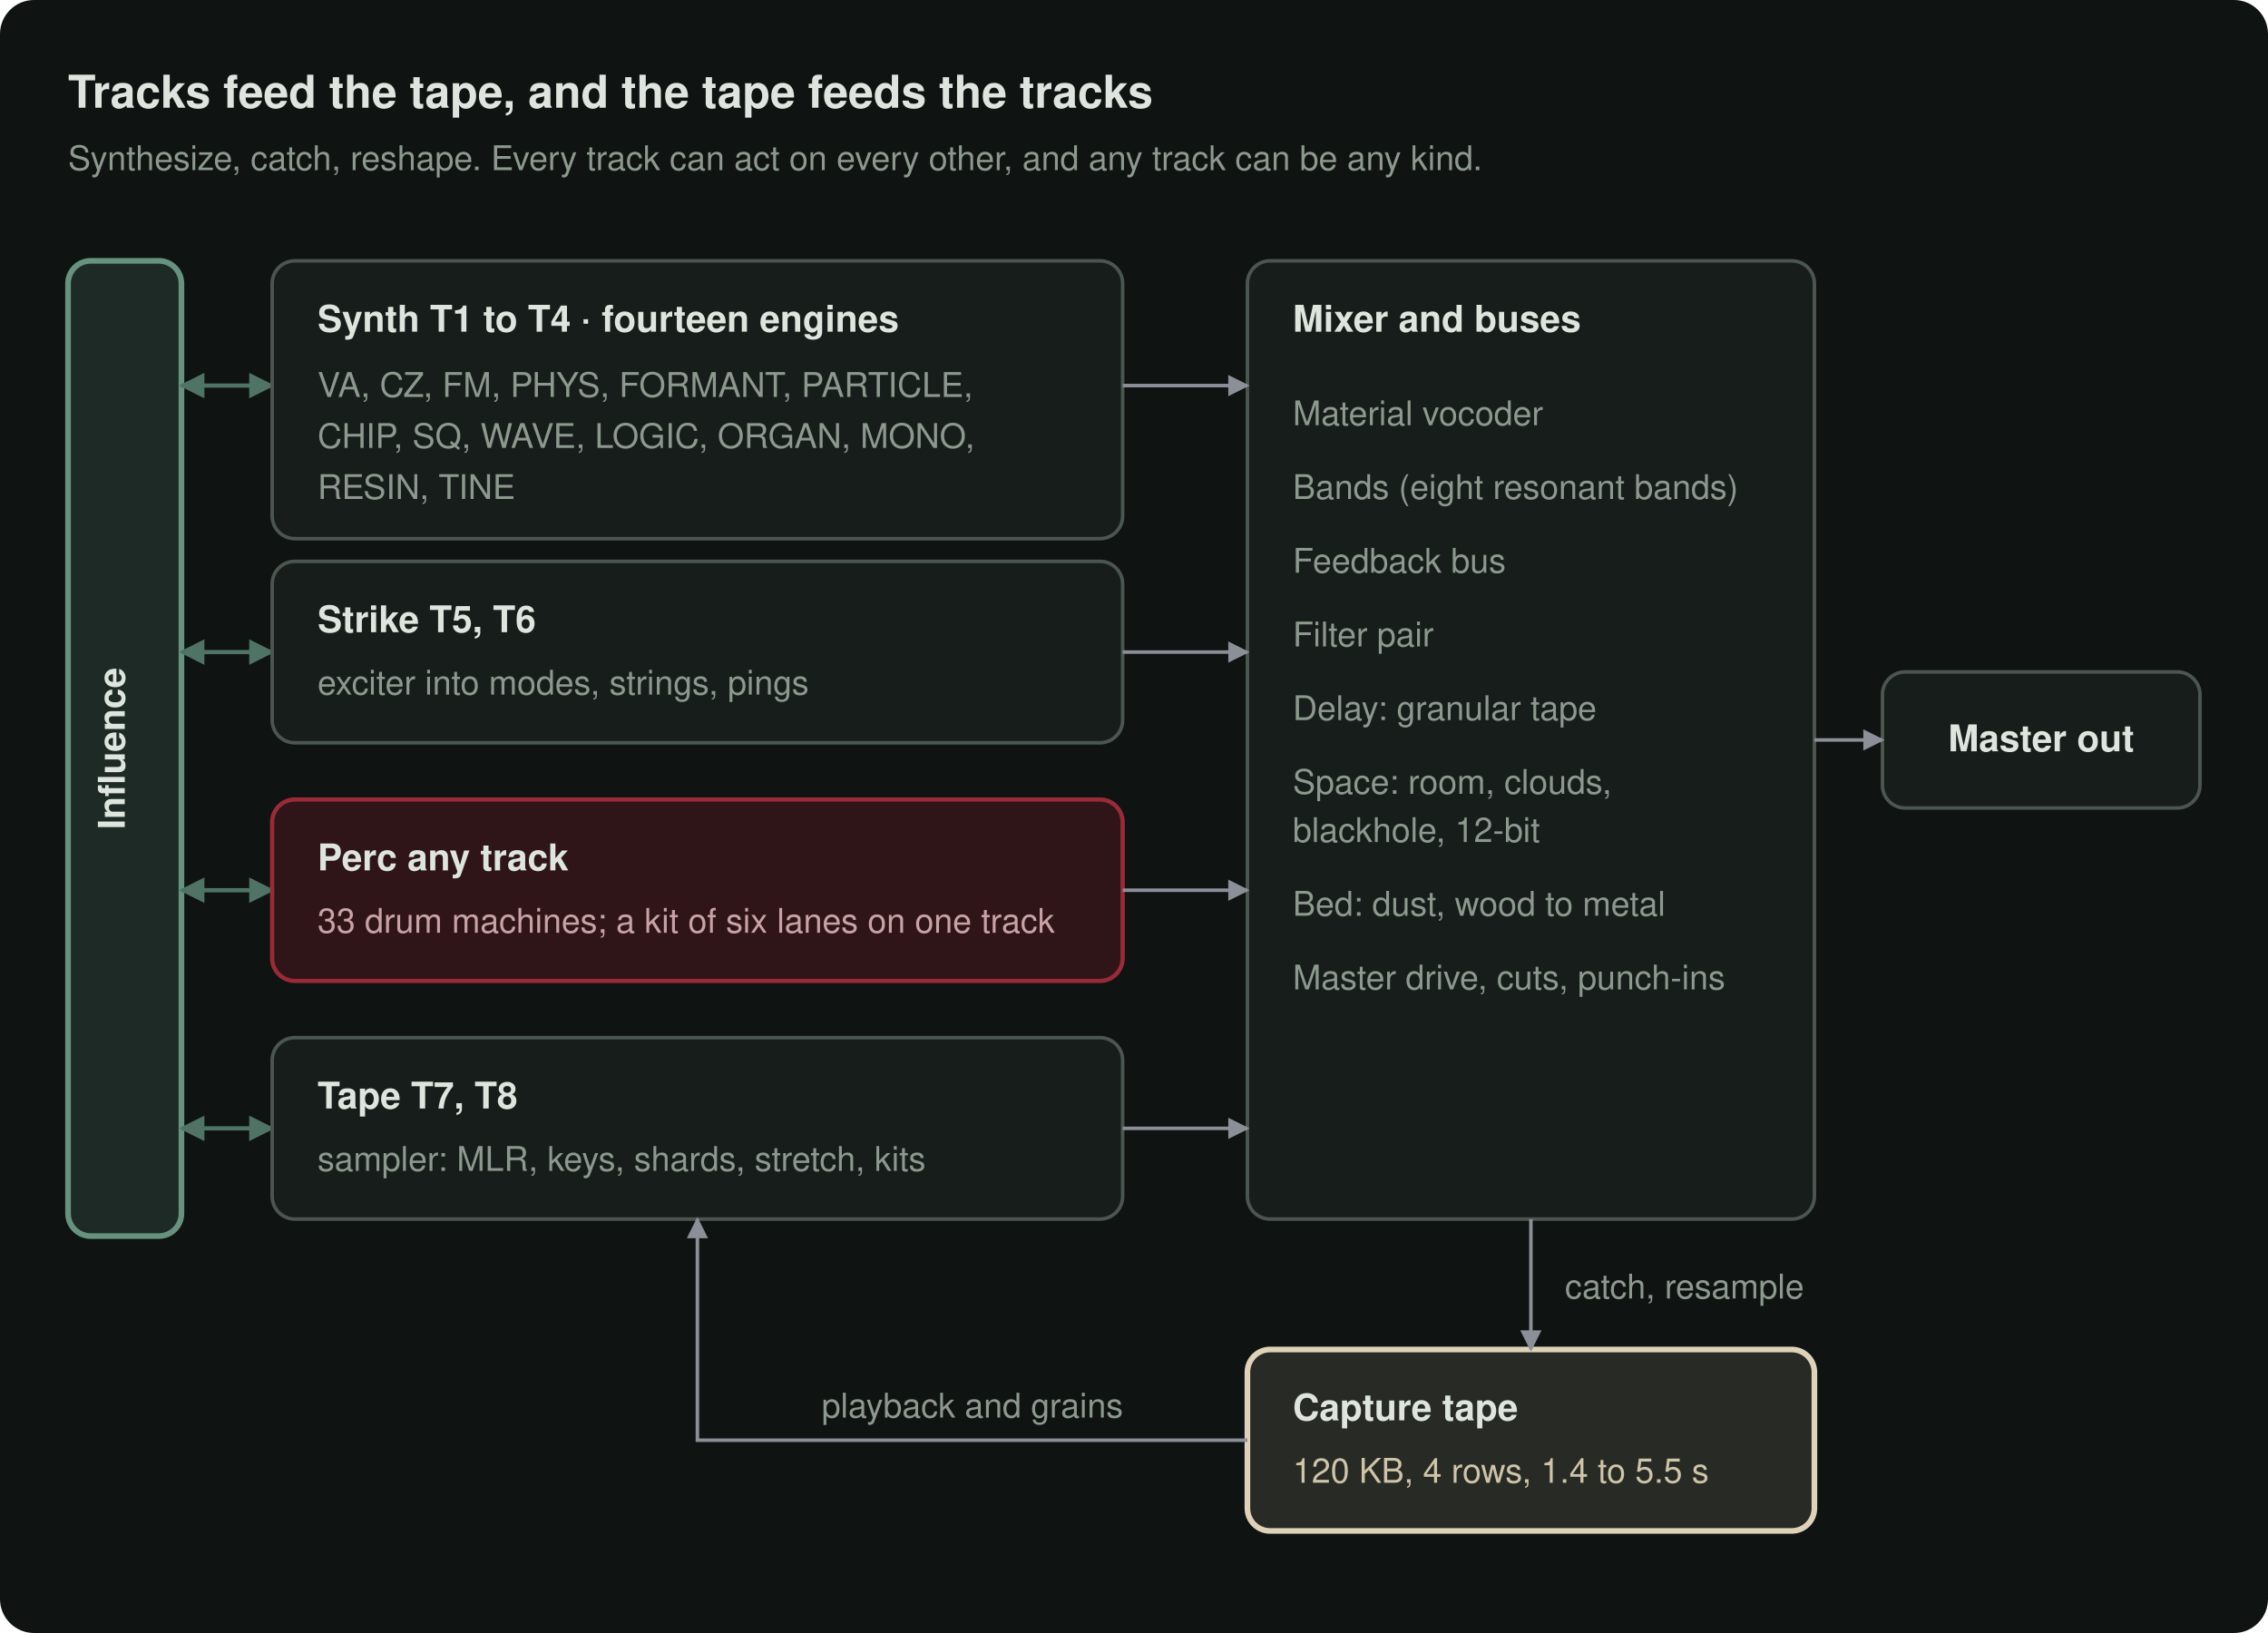
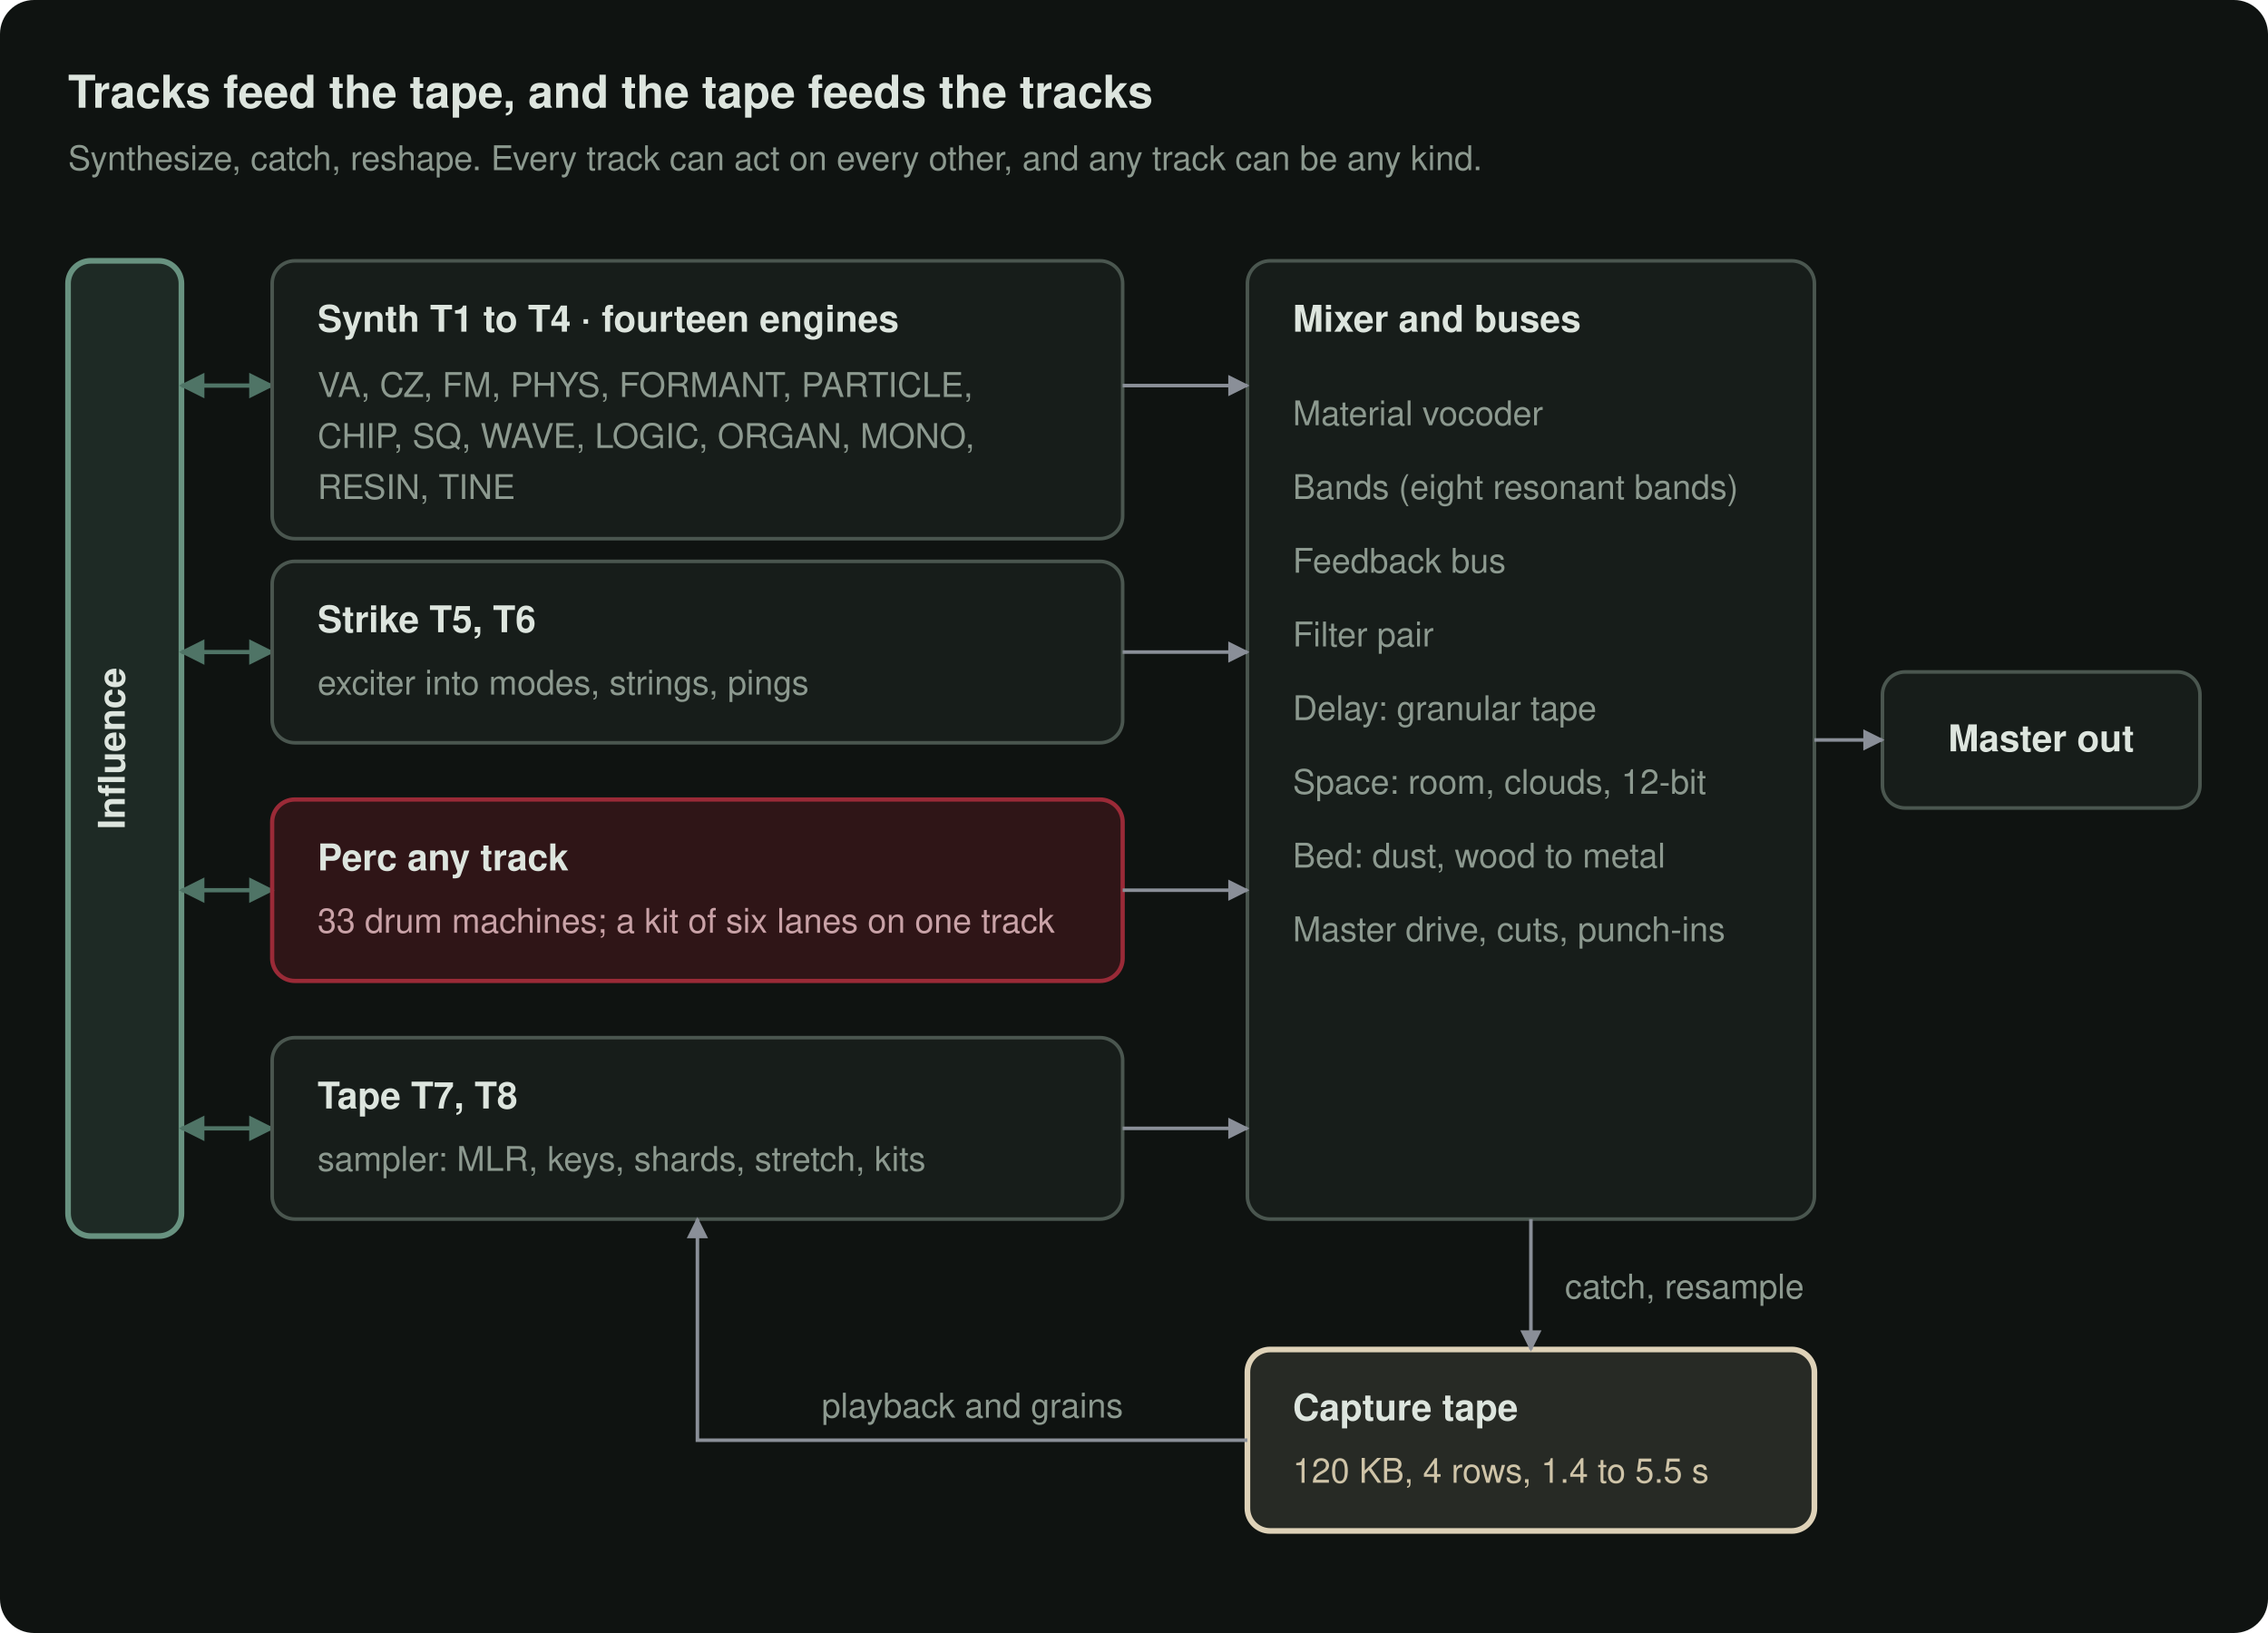
<svg xmlns="http://www.w3.org/2000/svg" viewBox="0 0 800 576" width="800" height="576" font-family="-apple-system, 'Segoe UI', Helvetica, Arial, sans-serif" font-size="13" role="img" aria-label="Tracks feed the tape, and the tape feeds the tracks">
  <defs>
    <marker id="sf-arrow" viewBox="0 0 10 10" refX="9" refY="5" markerWidth="6" markerHeight="6" orient="auto-start-reverse">
      <path d="M0 0L10 5L0 10z" fill="#8a8f98" />
    </marker>
    <marker id="sf-arrow-teal" viewBox="0 0 10 10" refX="9" refY="5" markerWidth="6" markerHeight="6" orient="auto-start-reverse">
      <path d="M0 0L10 5L0 10z" fill="#4f7466" />
    </marker>
  </defs>
  <rect x="0" y="0" width="800" height="576" rx="12" fill="#0f1311" />
  <text x="24" y="38" font-size="16" font-weight="600" fill="#dde5de">Tracks feed the tape, and the tape feeds the tracks</text>
  <text x="24" y="60" font-size="12" fill="#8c998f">Synthesize, catch, reshape. Every track can act on every other, and any track can be any kind.</text>
  <rect x="24" y="92" width="40" height="344" rx="8" fill="#689280" fill-opacity="0.18" stroke="#689280" stroke-width="2" />
  <text x="44" y="264" transform="rotate(-90 44 264)" text-anchor="middle" font-weight="600" fill="#dde5de">Influence</text>
  <g fill="none" stroke="#4f7466" stroke-width="1.5">
    <path d="M64 136H96" marker-end="url(#sf-arrow-teal)" marker-start="url(#sf-arrow-teal)" />
    <path d="M64 230H96" marker-end="url(#sf-arrow-teal)" marker-start="url(#sf-arrow-teal)" />
    <path d="M64 314H96" marker-end="url(#sf-arrow-teal)" marker-start="url(#sf-arrow-teal)" />
    <path d="M64 398H96" marker-end="url(#sf-arrow-teal)" marker-start="url(#sf-arrow-teal)" />
  </g>
  <g fill="#171d1a" stroke="#4a564f" stroke-width="1.25">
    <rect x="96" y="92" width="300" height="98" rx="8" />
    <rect x="96" y="198" width="300" height="64" rx="8" />
    <rect x="96" y="366" width="300" height="64" rx="8" />
  </g>
  <rect x="96" y="282" width="300" height="64" rx="8" fill="#831c29" fill-opacity="0.28" stroke="#9a2a37" stroke-width="1.5" />
  <text x="112" y="117" font-weight="600" fill="#dde5de">Synth  T1 to T4 · fourteen engines</text>
  <text x="112" y="140" font-size="12" fill="#8c998f">VA, CZ, FM, PHYS, FORMANT, PARTICLE,</text>
  <text x="112" y="158" font-size="12" fill="#8c998f">CHIP, SQ, WAVE, LOGIC, ORGAN, MONO,</text>
  <text x="112" y="176" font-size="12" fill="#8c998f">RESIN, TINE</text>
  <text x="112" y="223" font-weight="600" fill="#dde5de">Strike  T5, T6</text>
  <text x="112" y="245" font-size="12" fill="#8c998f">exciter into modes, strings, pings</text>
  <text x="112" y="307" font-weight="600" fill="#dde5de">Perc  any track</text>
  <text x="112" y="329" font-size="12" fill="#c9a2a7">33 drum machines; a kit of six lanes on one track</text>
  <text x="112" y="391" font-weight="600" fill="#dde5de">Tape  T7, T8</text>
  <text x="112" y="413" font-size="12" fill="#8c998f">sampler: MLR, keys, shards, stretch, kits</text>
  <rect x="440" y="92" width="200" height="338" rx="8" fill="#171d1a" stroke="#4a564f" stroke-width="1.25" />
  <text x="456" y="117" font-weight="600" fill="#dde5de">Mixer and buses</text>
  <text x="456" y="150" font-size="12" fill="#8c998f">Material vocoder</text>
  <text x="456" y="176" font-size="12" fill="#8c998f">Bands (eight resonant bands)</text>
  <text x="456" y="202" font-size="12" fill="#8c998f">Feedback bus</text>
  <text x="456" y="228" font-size="12" fill="#8c998f">Filter pair</text>
  <text x="456" y="254" font-size="12" fill="#8c998f">Delay: granular tape</text>
-   <text x="456" y="280" font-size="12" fill="#8c998f">Space: room, clouds,</text>
-   <text x="456" y="297" font-size="12" fill="#8c998f">blackhole, 12-bit</text>
-   <text x="456" y="323" font-size="12" fill="#8c998f">Bed: dust, wood to metal</text>
-   <text x="456" y="349" font-size="12" fill="#8c998f">Master drive, cuts, punch-ins</text>
+   <text x="456" y="280" font-size="12" fill="#8c998f">Space: room, clouds, 12-bit</text>
+   <text x="456" y="306" font-size="12" fill="#8c998f">Bed: dust, wood to metal</text>
+   <text x="456" y="332" font-size="12" fill="#8c998f">Master drive, cuts, punch-ins</text>
  <rect x="664" y="237" width="112" height="48" rx="8" fill="#171d1a" stroke="#4a564f" stroke-width="1.25" />
  <text x="720" y="265" text-anchor="middle" font-weight="600" fill="#dde5de">Master out</text>
  <rect x="440" y="476" width="200" height="64" rx="8" fill="#ded2b8" fill-opacity="0.12" stroke="#ded2b8" stroke-width="2" />
  <text x="456" y="501" font-weight="600" fill="#dde5de">Capture tape</text>
  <text x="456" y="523" font-size="12" fill="#cfc4a8">120 KB, 4 rows, 1.4 to 5.5 s</text>
  <g fill="none" stroke="#8a8f98" stroke-width="1.25">
    <path d="M396 136H440" marker-end="url(#sf-arrow)" />
    <path d="M396 230H440" marker-end="url(#sf-arrow)" />
    <path d="M396 314H440" marker-end="url(#sf-arrow)" />
    <path d="M396 398H440" marker-end="url(#sf-arrow)" />
    <path d="M640 261H664" marker-end="url(#sf-arrow)" />
    <path d="M540 430V476" marker-end="url(#sf-arrow)" />
    <path d="M440 508H246V430" marker-end="url(#sf-arrow)" />
  </g>
  <text x="552" y="458" font-size="12" fill="#8c998f">catch, resample</text>
  <text x="343" y="500" text-anchor="middle" font-size="12" fill="#8c998f">playback and grains</text>
</svg>
